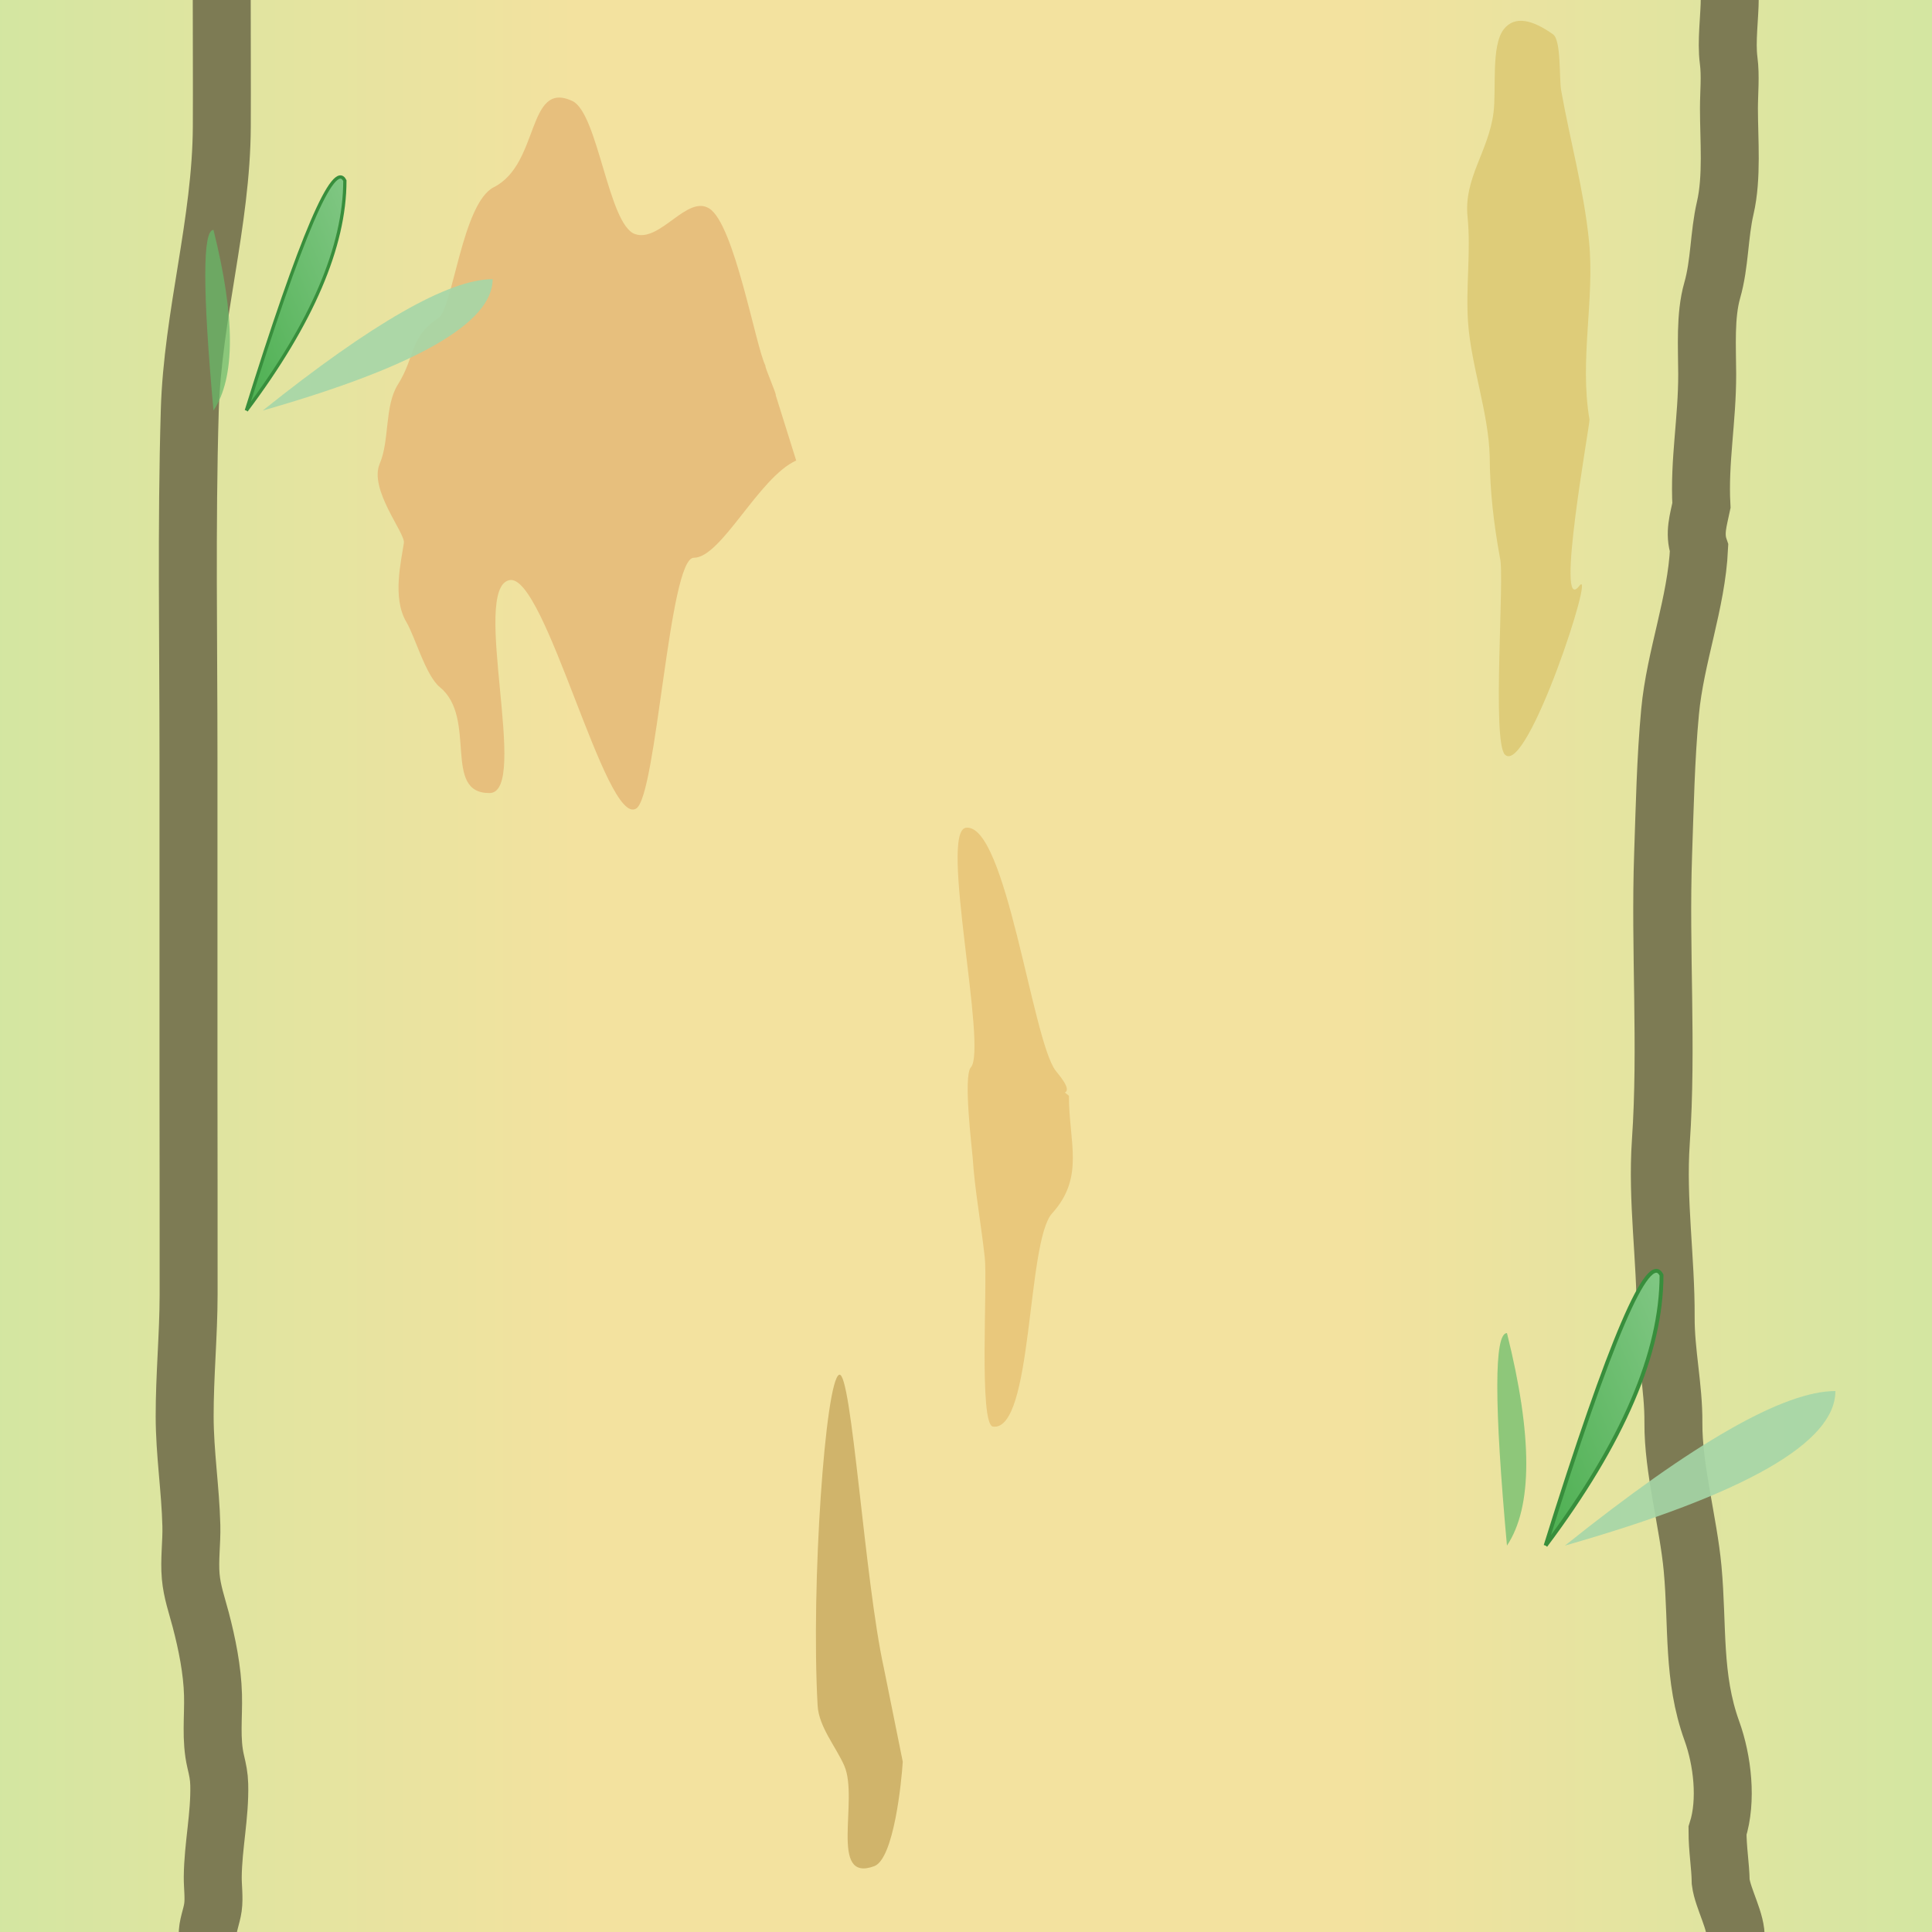
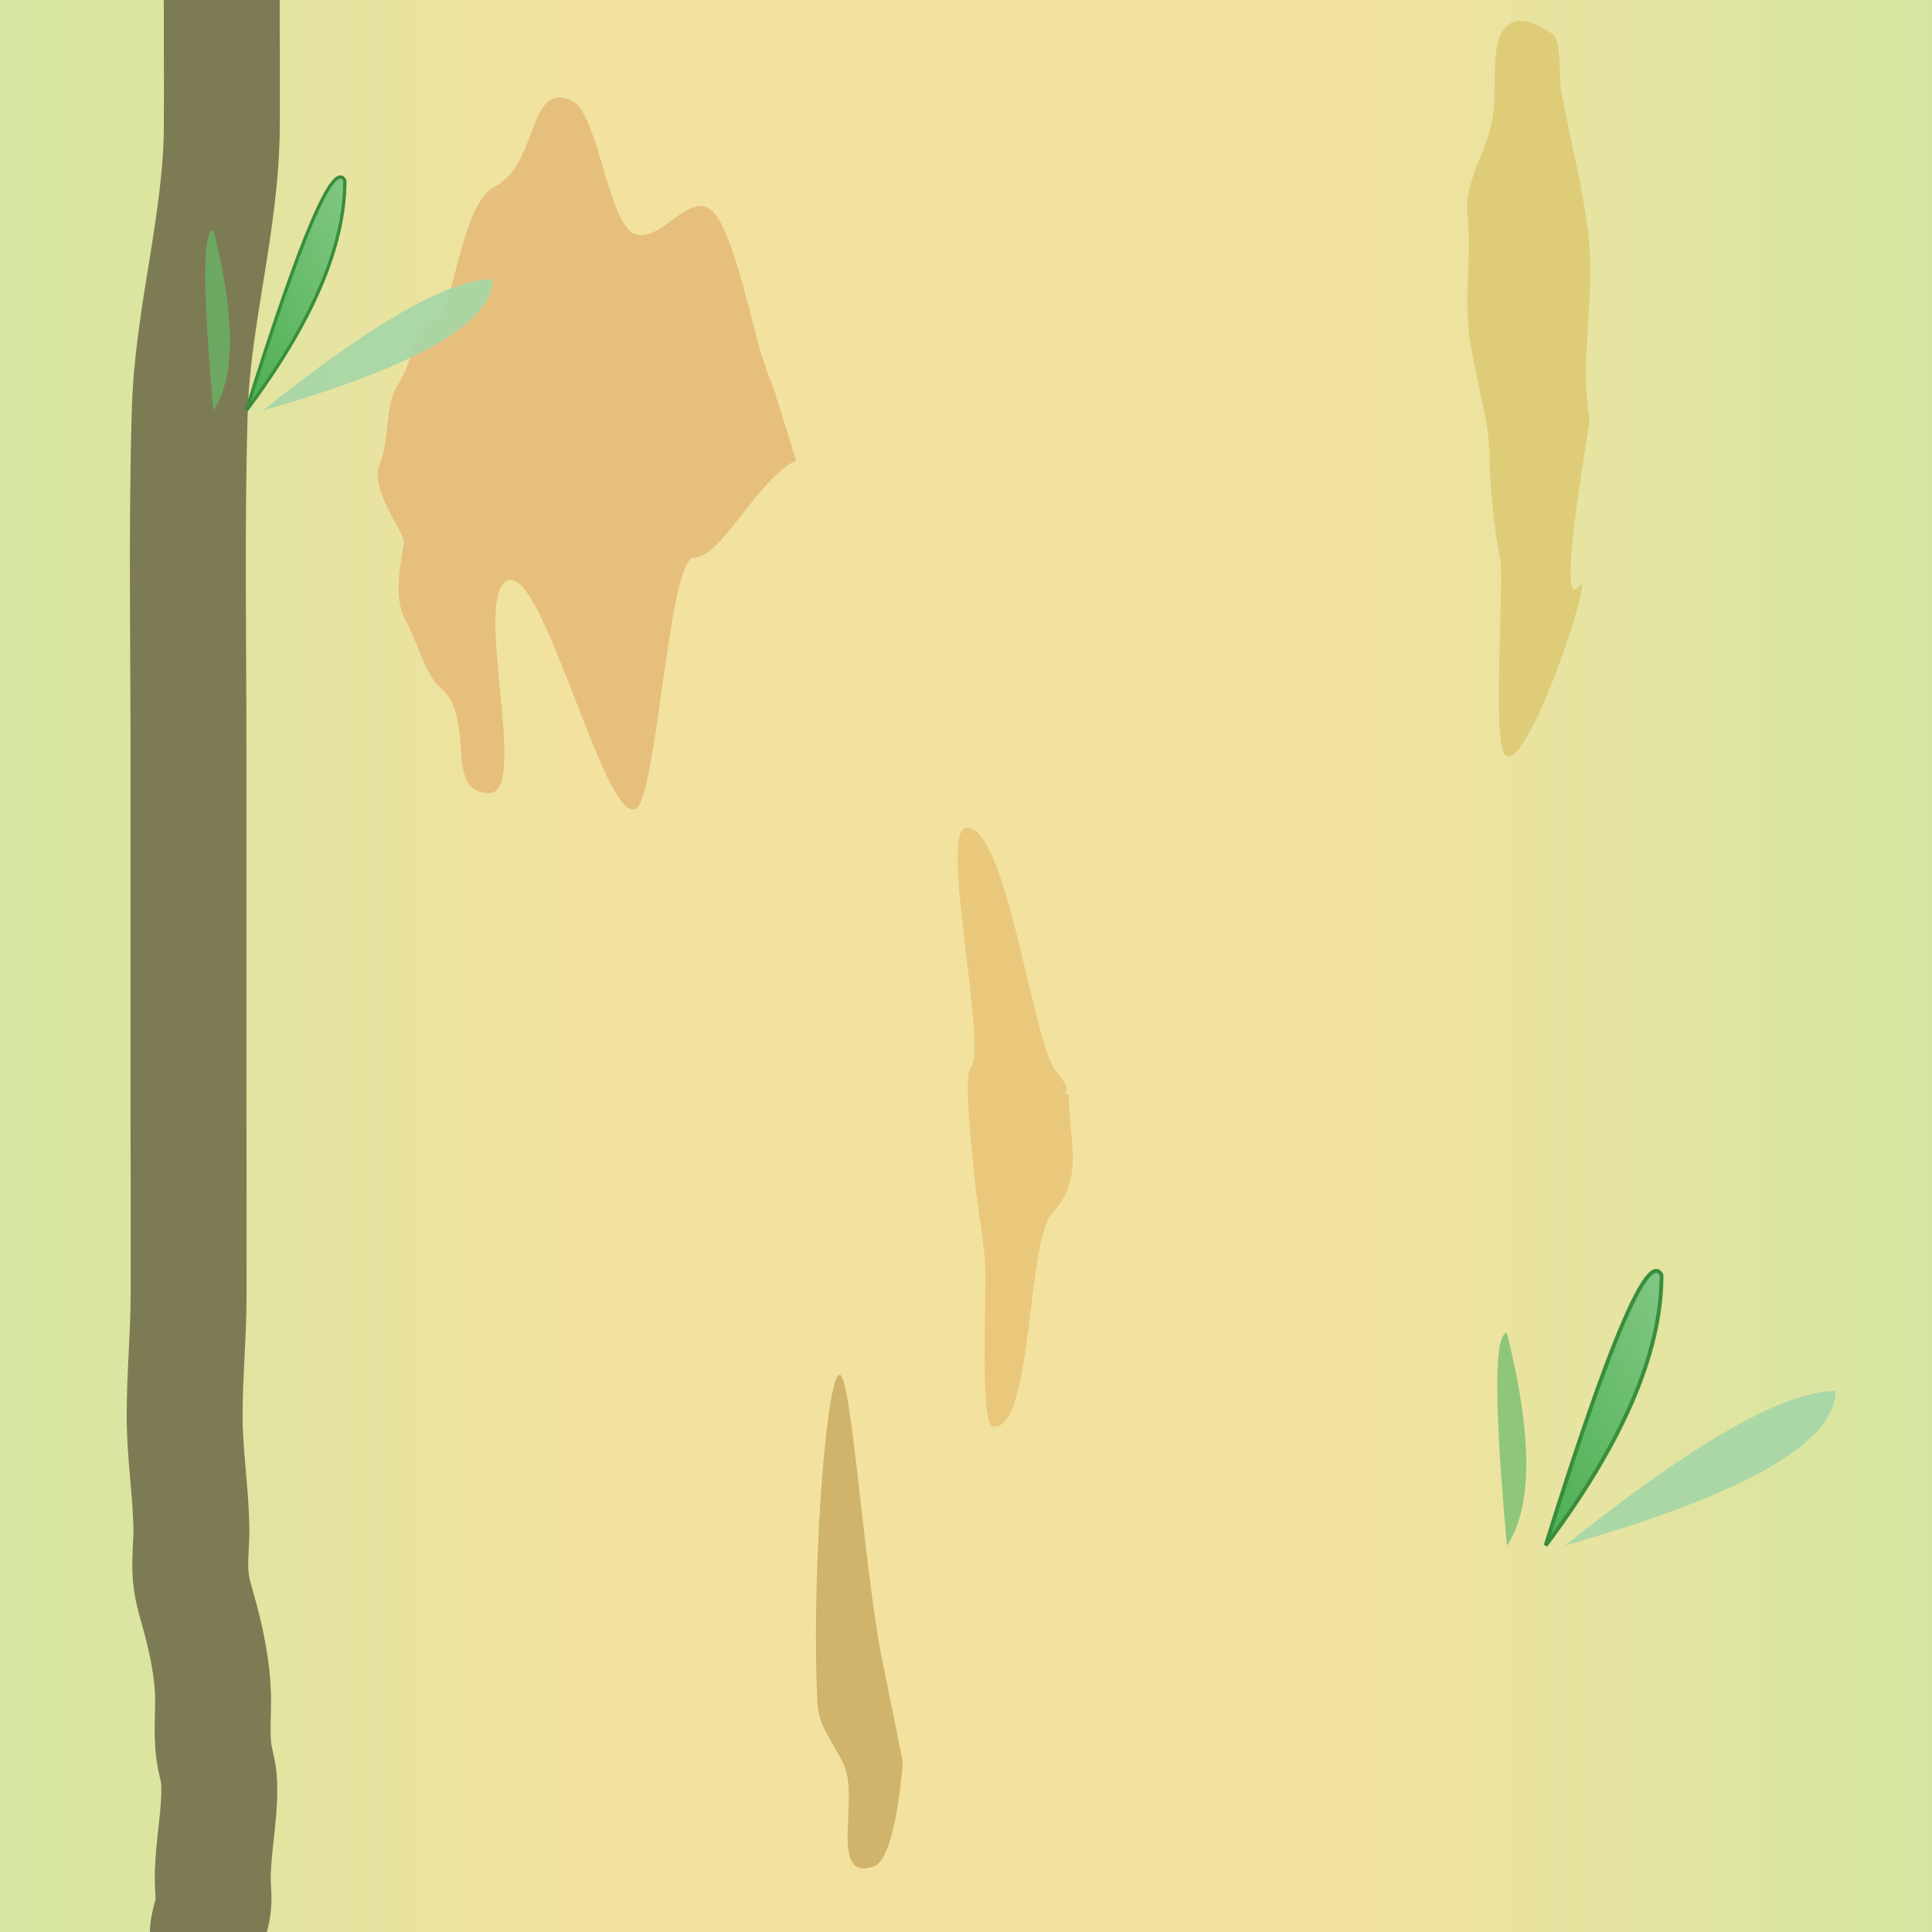
<svg xmlns="http://www.w3.org/2000/svg" version="1.1" x="0px" y="0px" width="100px" height="100px" viewBox="0 0 100 100" enable-background="new 0 0 100 100" xml:space="preserve">
  <defs>
    <linearGradient id="linearGradientExample" x1="0%" y1="0%" x2="0%" y2="100%">
      <stop offset="0%" style="stop-color:#D3E6A1;stop-opacity:1" />
      <stop offset="30%" style="stop-color:#F3E29F;stop-opacity:1" />
      <stop offset="70%" style="stop-color:#F3E29F;stop-opacity:1" />
      <stop offset="100%" style="stop-color:#D3E6A1;stop-opacity:1" />
    </linearGradient>
  </defs>
  <g id="图层_2" transform="rotate(90 50 50)">
    <rect x="0" y="0" width="100" height="100" fill="url(#linearGradientExample)" />
    <path fill="#D0B46B" d="M86.344,54.25c-4.509,0.998-15.415,1.671-15.188,2.313C71.409,57.273,82,58.031,88.281,57.68   c1.102-0.062,2.147-0.959,3.116-1.381c1.752-0.764,6.071,0.822,5.196-1.549c-0.378-1.023-4.429-1.418-5.406-1.477" />
    <path fill="#E9C87C" d="M56.55,44.881c-0.174-0.346-0.882,0.287-1.137,0.482C53.836,46.569,42.6,47.925,42.844,50   c0.165,1.406,11.426-1.127,12.406-0.25c0.451,0.403,4.223-0.064,4.656-0.094c1.723-0.115,3.164-0.398,5.156-0.625   c1.375-0.156,8.692,0.318,8.781-0.432c0.244-2.074-9.571-1.728-11.037-3.054c-1.886-1.708-3.685-0.867-6.088-0.873" />
    <path fill="#E7BF7D" d="M20.458,59.848c-0.024-0.063-1.5,0.594-1.523,0.53c-0.991,0.507-7.338,1.61-8.146,2.913   c-0.712,1.149,1.769,2.54,1.328,3.837c-0.472,1.388-6.269,1.912-6.891,3.25c-1.097,2.361,3.264,1.679,4.462,4.06   c0.825,1.64,6.295,2.123,6.781,2.875c0.959,1.485,1.988,1.182,3.438,2.094c1.108,0.696,2.889,0.422,4.094,0.938   c1.328,0.569,3.591-1.323,4.094-1.25c0.977,0.142,2.844,0.609,4.094-0.125c0.787-0.463,2.778-1.004,3.375-1.734   c1.605-1.964,5.505-0.113,5.484-2.578c-0.017-2.095-10.6,1.005-11.021-1.027c-0.384-1.85,12.816-4.992,11.822-6.563   c-0.674-1.065-12.988-1.691-12.98-2.98c0.009-1.419-4.152-3.357-5.033-5.298" />
    <path fill="#DECC79" d="M5.822,22.695c-1.194-0.151-3.459,0.135-4.308-0.53c-0.728-0.571-0.485-1.496,0.263-2.551   c0.305-0.429,2.29-0.31,2.9-0.419c2.614-0.465,5.138-1.173,7.791-1.441c3.034-0.307,6.154,0.504,9.248-0.026   c0.205-0.035,10.29,1.81,8.611,0.529c-1.164-0.887,9.818,2.681,8.74,3.841c-0.647,0.696-9.283,0.009-10.199,0.265   c-1.727,0.317-3.472,0.523-5.232,0.53c-2.244,0.052-4.704,0.963-6.943,1.12c-1.834,0.128-3.672-0.156-5.475,0.027   C9.224,24.243,7.837,22.95,5.822,22.695z" />
-     <path fill="none" stroke="#7D7B54" stroke-width="3" stroke-miterlimit="10" d="M-0.139,10.468c1.01-0.002,2.266,0.189,3.271,0.057   c0.798-0.105,1.67-0.015,2.476-0.015c1.637,0,3.572-0.176,5.157,0.192c1.394,0.324,2.873,0.275,4.263,0.673   c1.315,0.376,2.954,0.264,4.333,0.261c2.377-0.005,4.507,0.423,6.806,0.298c0.75,0.155,1.437,0.387,2.206,0.123   c2.831,0.132,5.624,1.234,8.466,1.5c2.445,0.229,4.908,0.274,7.373,0.36c4.957,0.173,9.941-0.221,14.886,0.118   c3.035,0.208,6.051-0.266,9.07-0.25c1.846,0.009,3.621-0.414,5.469-0.4c2.385,0.017,5.173-0.775,7.55-0.994   c3.006-0.276,5.624,0.009,8.411-0.999c1.514-0.547,3.595-0.79,5.165-0.29c0.992,0,1.766-0.151,2.648-0.165   c0.875-0.113,2.092-0.84,2.934-0.771" />
-     <path fill="none" stroke="#7D7B54" stroke-width="3" stroke-miterlimit="10" d="M-0.139,88.523c2.226,0,4.452-0.014,6.678-0.004   c4.979,0.021,9.785,1.514,14.729,1.659c5.956,0.175,11.941,0.066,17.904,0.066c5.61,0,11.22,0,16.831,0   c3.668,0,7.336-0.013,11.004-0.007c2.106,0.004,4.195,0.208,6.305,0.205c1.911-0.003,3.762-0.3,5.663-0.347   c0.859-0.021,1.769,0.11,2.625,0.033c0.796-0.072,1.463-0.313,2.244-0.519c1.235-0.324,2.598-0.6,3.882-0.634   c1.153-0.03,2.311,0.127,3.444-0.138c0.454-0.106,0.751-0.173,1.202-0.185c1.595-0.04,3.17,0.319,4.771,0.336   c0.514,0.005,1.071-0.08,1.58-0.01c0.498,0.069,0.948,0.289,1.471,0.271" />
+     <path fill="none" stroke="#7D7B54" stroke-width="6" stroke-miterlimit="10" d="M-0.139,88.523c2.226,0,4.452-0.014,6.678-0.004   c4.979,0.021,9.785,1.514,14.729,1.659c5.956,0.175,11.941,0.066,17.904,0.066c5.61,0,11.22,0,16.831,0   c3.668,0,7.336-0.013,11.004-0.007c2.106,0.004,4.195,0.208,6.305,0.205c1.911-0.003,3.762-0.3,5.663-0.347   c0.859-0.021,1.769,0.11,2.625,0.033c0.796-0.072,1.463-0.313,2.244-0.519c1.235-0.324,2.598-0.6,3.882-0.634   c1.153-0.03,2.311,0.127,3.444-0.138c0.454-0.106,0.751-0.173,1.202-0.185c1.595-0.04,3.17,0.319,4.771,0.336   c0.514,0.005,1.071-0.08,1.58-0.01c0.498,0.069,0.948,0.289,1.471,0.271" />
  </g>
  <defs>
    <linearGradient id="windyGrass" x1="0%" y1="100%" x2="100%" y2="0%">
      <stop offset="0%" style="stop-color:#4CAF50;stop-opacity:1" />
      <stop offset="100%" style="stop-color:#81C784;stop-opacity:1" />
    </linearGradient>
  </defs>
  <g id="草1" transform="scale(0.85) translate(10,5)" fill="url(#windyGrass)" stroke="#388E3C" stroke-width="0.2">
    <path d="M5 20 q6 -8 6 -14 q-1 -2 -6 14" />
    <path d="M3 20 q2 -3 0 -11 q-1 0 0 11" fill="#66BB6A" stroke="none" opacity="0.7" />
    <path d="M6 20 q14 -4 14 -8 q-4 0 -14 8" fill="#A5D6A7" stroke="none" opacity="0.9" />
  </g>
  <g id="草2" transform="translate(75,60)" fill="url(#windyGrass)" stroke="#388E3C" stroke-width="0.2">
    <path d="M5 20 q6 -8 6 -14 q-1 -2 -6 14" />
    <path d="M3 20 q2 -3 0 -11 q-1 0 0 11" fill="#66BB6A" stroke="none" opacity="0.7" />
    <path d="M6 20 q14 -4 14 -8 q-4 0 -14 8" fill="#A5D6A7" stroke="none" opacity="0.9" />
  </g>
</svg>
